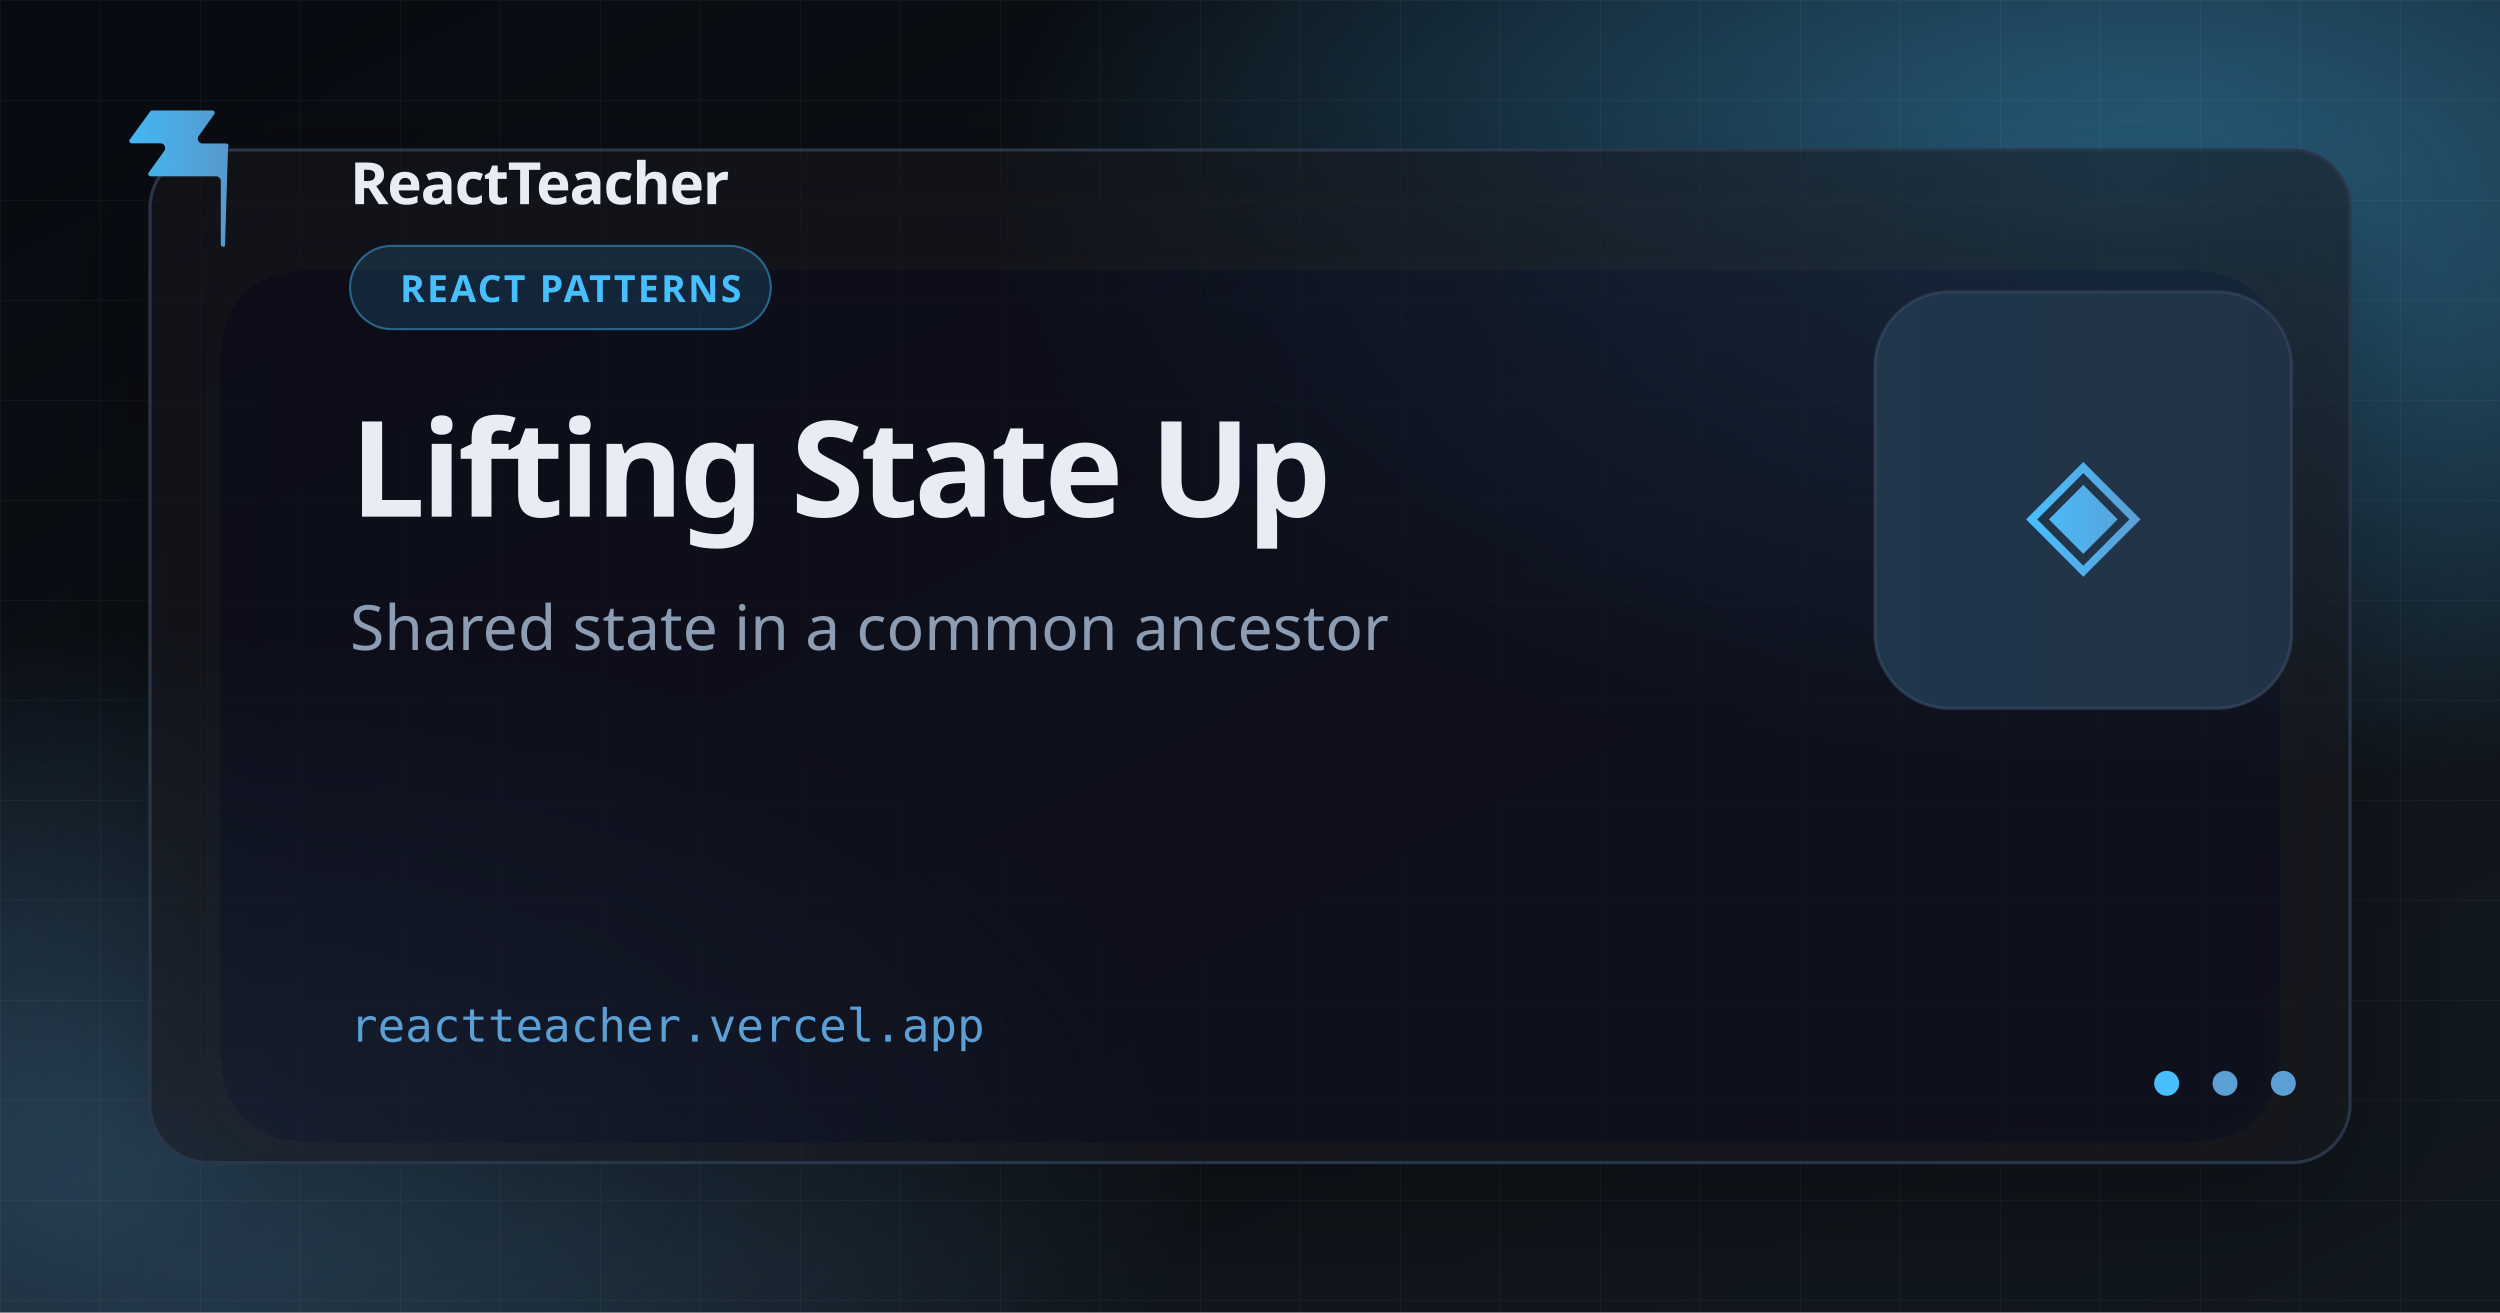
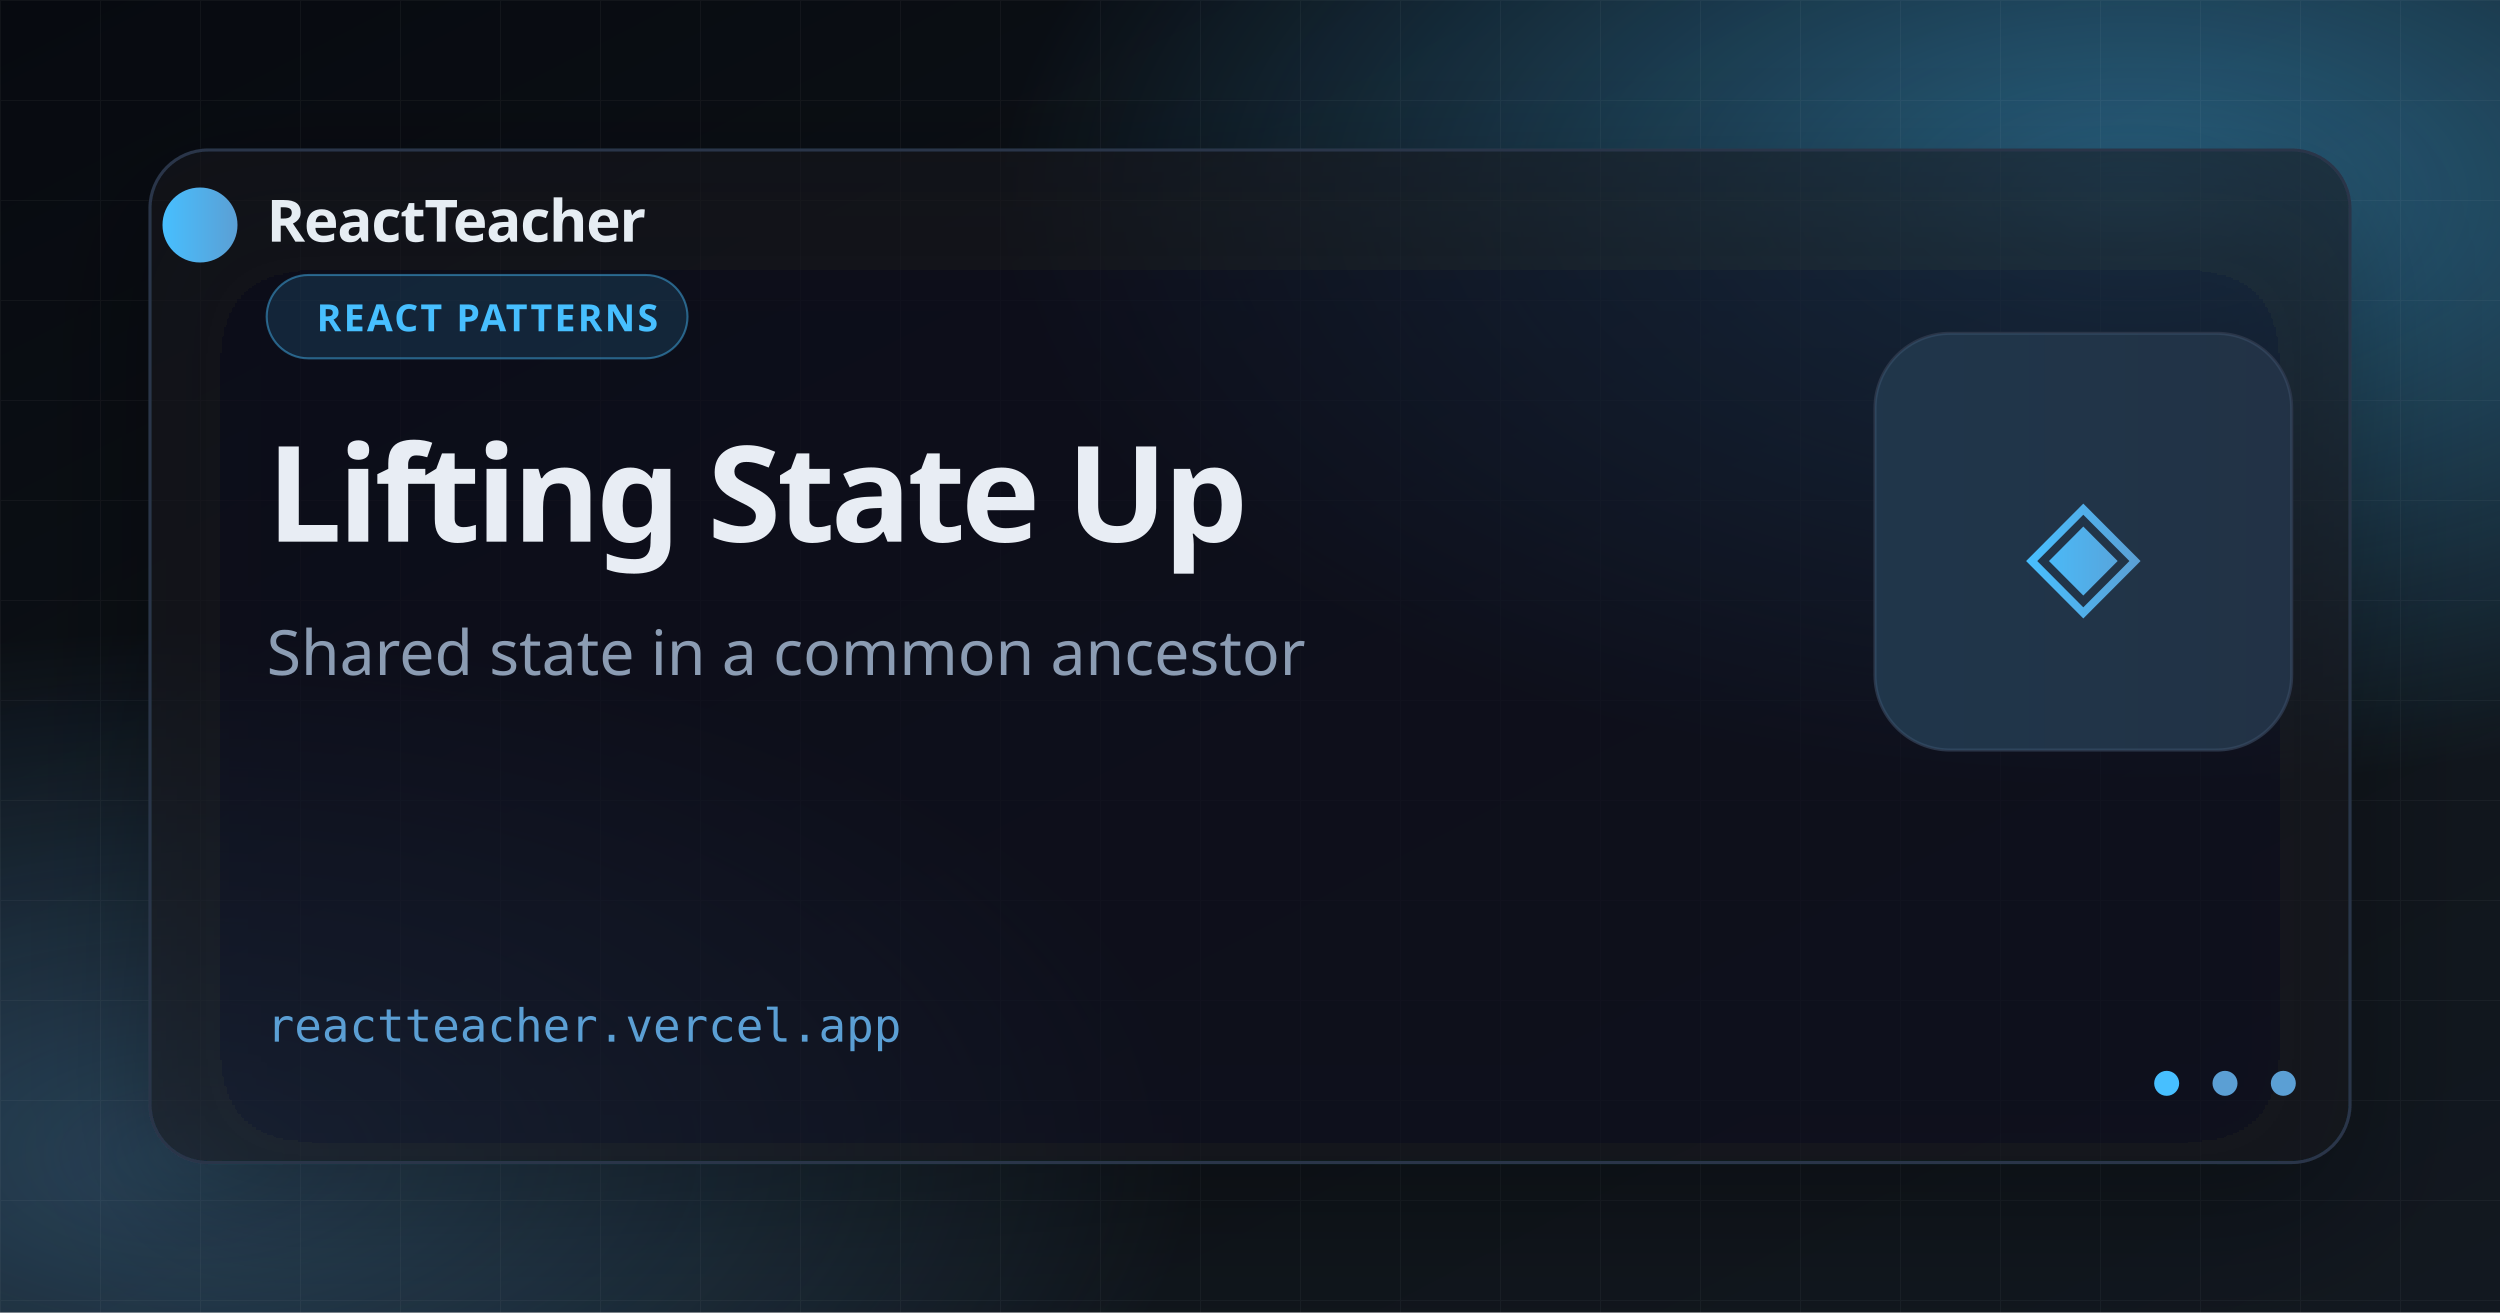
<svg xmlns="http://www.w3.org/2000/svg" width="1200" height="630" viewBox="0 0 1200 630">
  <defs>
    <linearGradient id="bg" x1="0%" y1="0%" x2="100%" y2="100%">
      <stop offset="0%" stop-color="#070a10" />
      <stop offset="55%" stop-color="#0f1419" />
      <stop offset="100%" stop-color="#121820" />
    </linearGradient>
    <radialGradient id="glow1" cx="85%" cy="15%" r="45%">
      <stop offset="0%" stop-color="#47bfff" stop-opacity="0.45" />
      <stop offset="100%" stop-color="#47bfff" stop-opacity="0" />
    </radialGradient>
    <radialGradient id="glow2" cx="8%" cy="88%" r="40%">
      <stop offset="0%" stop-color="#5b9fd4" stop-opacity="0.35" />
      <stop offset="100%" stop-color="#5b9fd4" stop-opacity="0" />
    </radialGradient>
    <linearGradient id="brand" x1="0%" y1="0%" x2="100%" y2="0%">
      <stop offset="0%" stop-color="#47bfff" />
      <stop offset="100%" stop-color="#5b9fd4" />
    </linearGradient>
    <pattern id="grid" width="48" height="48" patternUnits="userSpaceOnUse">
      <path d="M 48 0 L 0 0 0 48" fill="none" stroke="#ffffff" stroke-opacity="0.04" stroke-width="1" />
    </pattern>
    <filter id="cardShadow" x="-20%" y="-20%" width="140%" height="140%">
      <feDropShadow dx="0" dy="24" stdDeviation="32" flood-color="#000" flood-opacity="0.55" />
    </filter>
  </defs>
  <rect width="1200" height="630" fill="url(#bg)" />
  <rect width="1200" height="630" fill="url(#glow1)" />
  <rect width="1200" height="630" fill="url(#glow2)" />
  <rect width="1200" height="630" fill="url(#grid)" />
  <rect x="72" y="72" width="1056" height="486" rx="28" fill="#121820" fill-opacity="0.55" stroke="#2a3548" stroke-width="1.5" filter="url(#cardShadow)" />
-   <path fill="url(#brand)" d="M108 118c-.66.85-2.02.37-2.02-.7V86.9a2.26 2.26 0 0 0-2.26-2.26H72.3c-.92 0-1.46-1.04-.92-1.79l7.48-10.47c1.07-1.5 0-3.58-1.84-3.58H63.2c-.92 0-1.46-1.04-.92-1.79L72.1 53.5c.21-.3.56-.47.92-.47h28.9c.92 0 1.46 1.04.92 1.79l-7.48 10.47c-1.07 1.5 0 3.58 1.84 3.58h11.38c.94 0 1.47 1.09.89 1.83L108 118z" opacity="0.95" />
-   <text x="168" y="98" fill="#e8edf4" font-family="Segoe UI, system-ui, sans-serif" font-size="28" font-weight="600" letter-spacing="-0.02em">ReactTeacher</text>
-   <rect x="168" y="118" width="202" height="40" rx="20" fill="#47bfff" fill-opacity="0.14" stroke="#47bfff" stroke-opacity="0.45" stroke-width="1" />
-   <text x="192" y="145" fill="#47bfff" font-family="Segoe UI, system-ui, sans-serif" font-size="18" font-weight="600" letter-spacing="0.06em">REACT PATTERNS</text>
-   <text x="168" y="248" fill="#e8edf4" font-family="Segoe UI, system-ui, sans-serif" font-size="64" font-weight="700" letter-spacing="-0.03em">Lifting State Up</text>
-   <text x="168" y="312" fill="#8b9cb3" font-family="Segoe UI, system-ui, sans-serif" font-size="30" font-weight="400">Shared state in a common ancestor</text>
-   <text x="168" y="500" fill="#5b9fd4" font-family="ui-monospace, Consolas, monospace" font-size="22" font-weight="500">reactteacher.vercel.app</text>
-   <g transform="translate(900 140)">
+   <circle cx="96" cy="108" r="18" fill="url(#brand)" />
+   <text x="128" y="116" fill="#e6edf3" font-family="Segoe UI, system-ui, sans-serif" font-size="28" font-weight="600" letter-spacing="-0.02em">ReactTeacher</text>
+   <rect x="128" y="132" width="202" height="40" rx="20" fill="#47bfff" fill-opacity="0.14" stroke="#47bfff" stroke-opacity="0.45" stroke-width="1" />
+   <text x="152" y="159" fill="#47bfff" font-family="Segoe UI, system-ui, sans-serif" font-size="18" font-weight="600" letter-spacing="0.06em">REACT PATTERNS</text>
+   <text x="128" y="260" fill="#e8edf4" font-family="Segoe UI, system-ui, sans-serif" font-size="64" font-weight="700" letter-spacing="-0.03em">Lifting State Up</text>
+   <text x="128" y="324" fill="#8b9cb3" font-family="Segoe UI, system-ui, sans-serif" font-size="30" font-weight="400">Shared state in a common ancestor</text>
+   <text x="128" y="500" fill="#5b9fd4" font-family="ui-monospace, Consolas, monospace" font-size="22" font-weight="500">reactteacher.vercel.app</text>
+   <g transform="translate(900 160)">
    <rect width="200" height="200" rx="36" fill="#1a2332" stroke="#2a3548" stroke-width="1.5" />
    <rect width="200" height="200" rx="36" fill="url(#brand)" fill-opacity="0.12" />
    <text x="100" y="128" text-anchor="middle" fill="url(#brand)" font-family="Segoe UI, system-ui, sans-serif" font-size="72" font-weight="700">◈</text>
  </g>
  <circle cx="1040" cy="520" r="6" fill="#47bfff" />
  <circle cx="1068" cy="520" r="6" fill="#5b9fd4" />
  <circle cx="1096" cy="520" r="6" fill="#5b9fd4" />
</svg>
